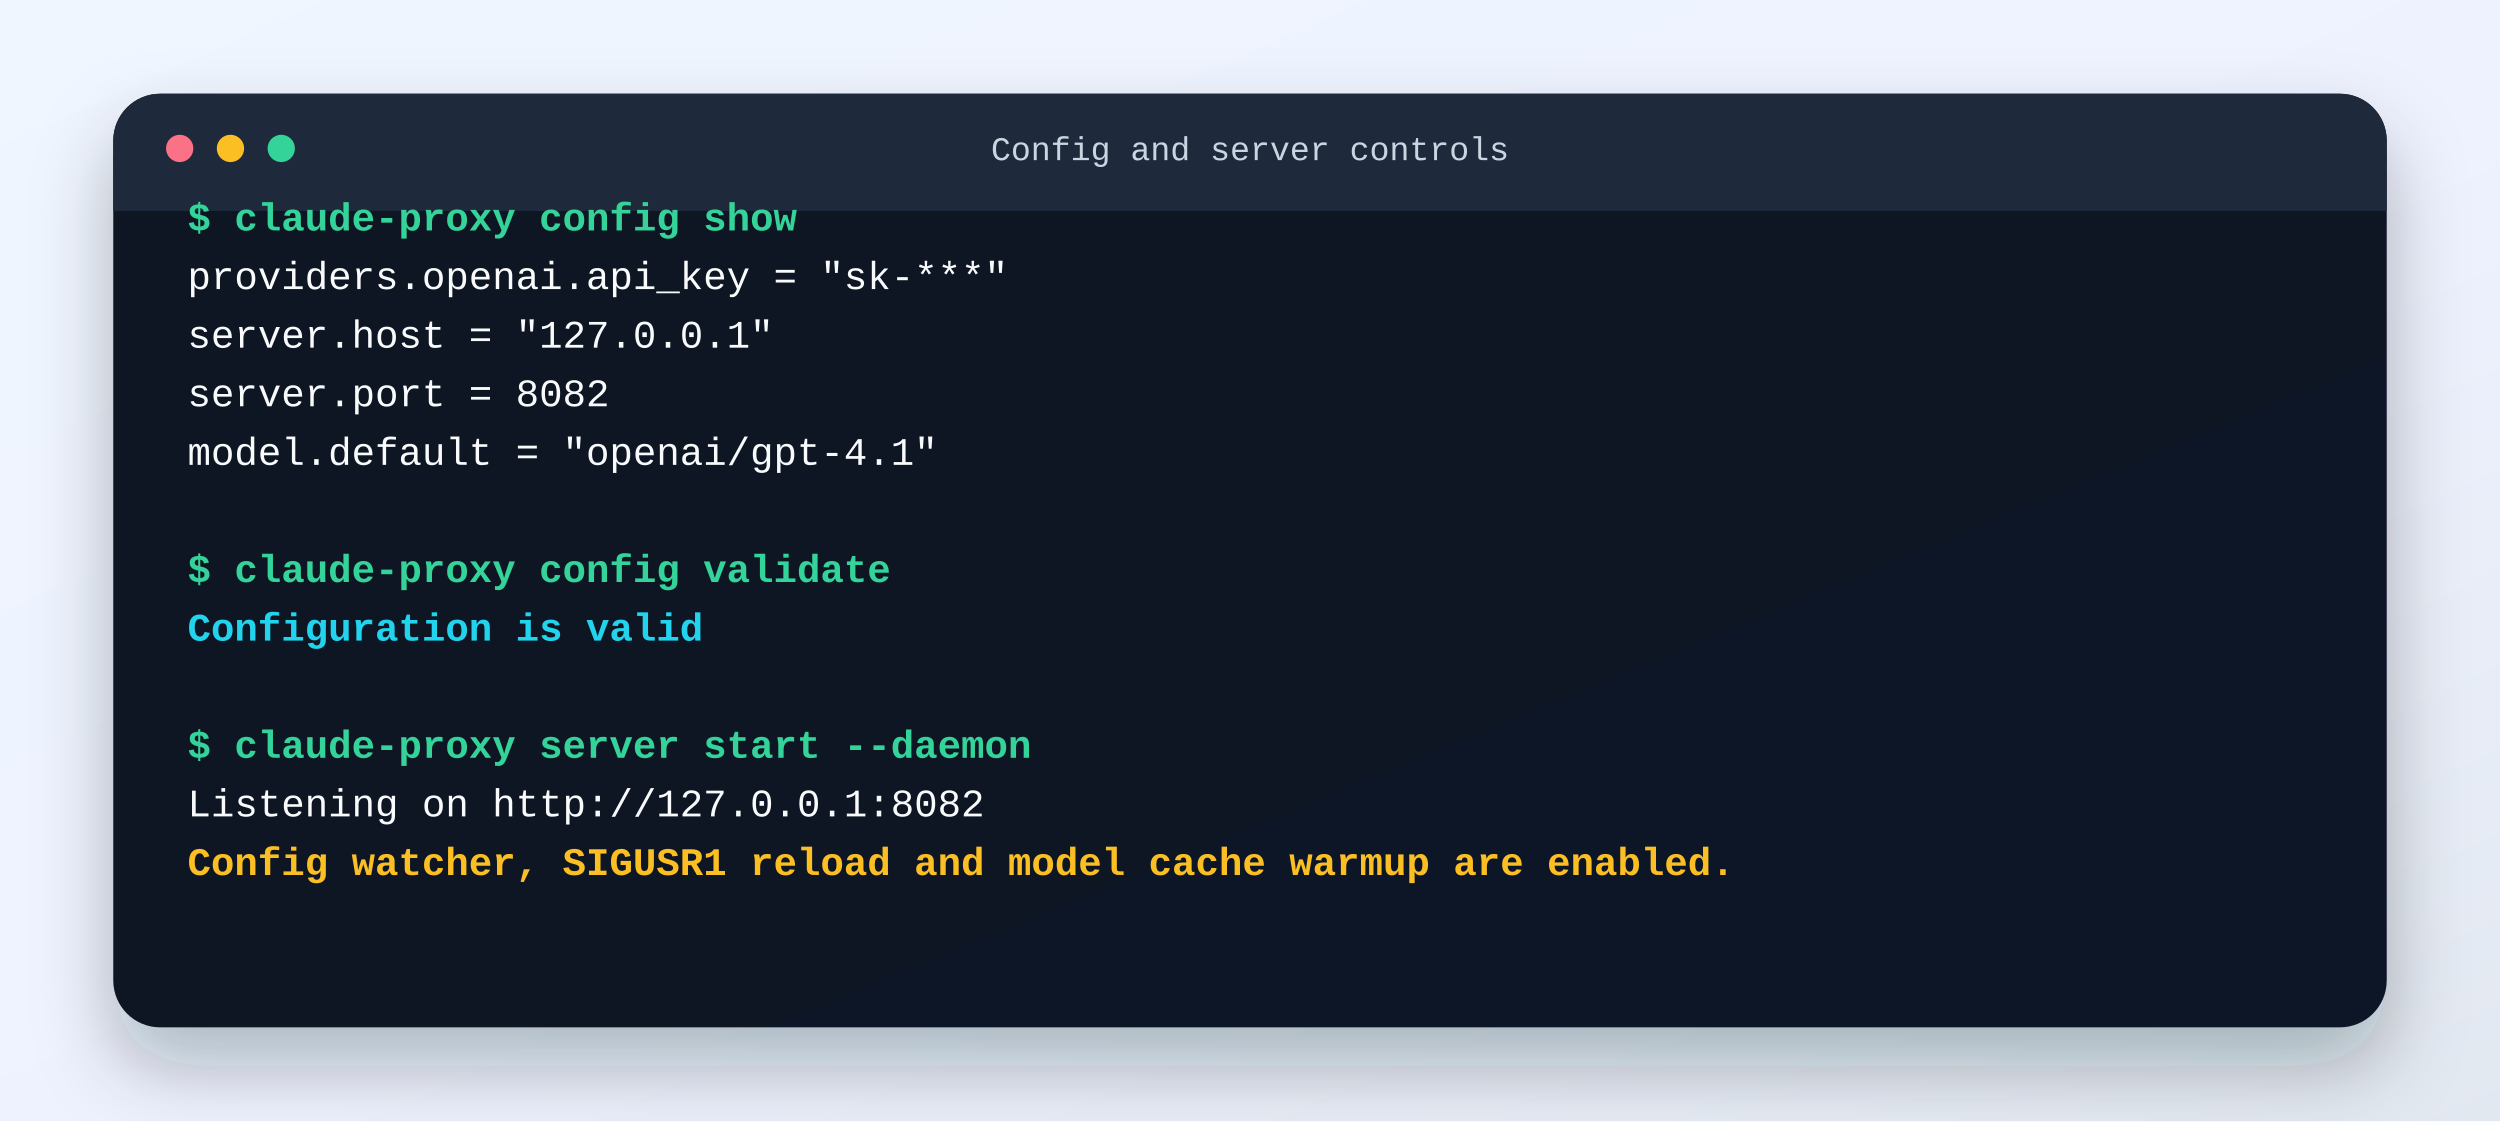
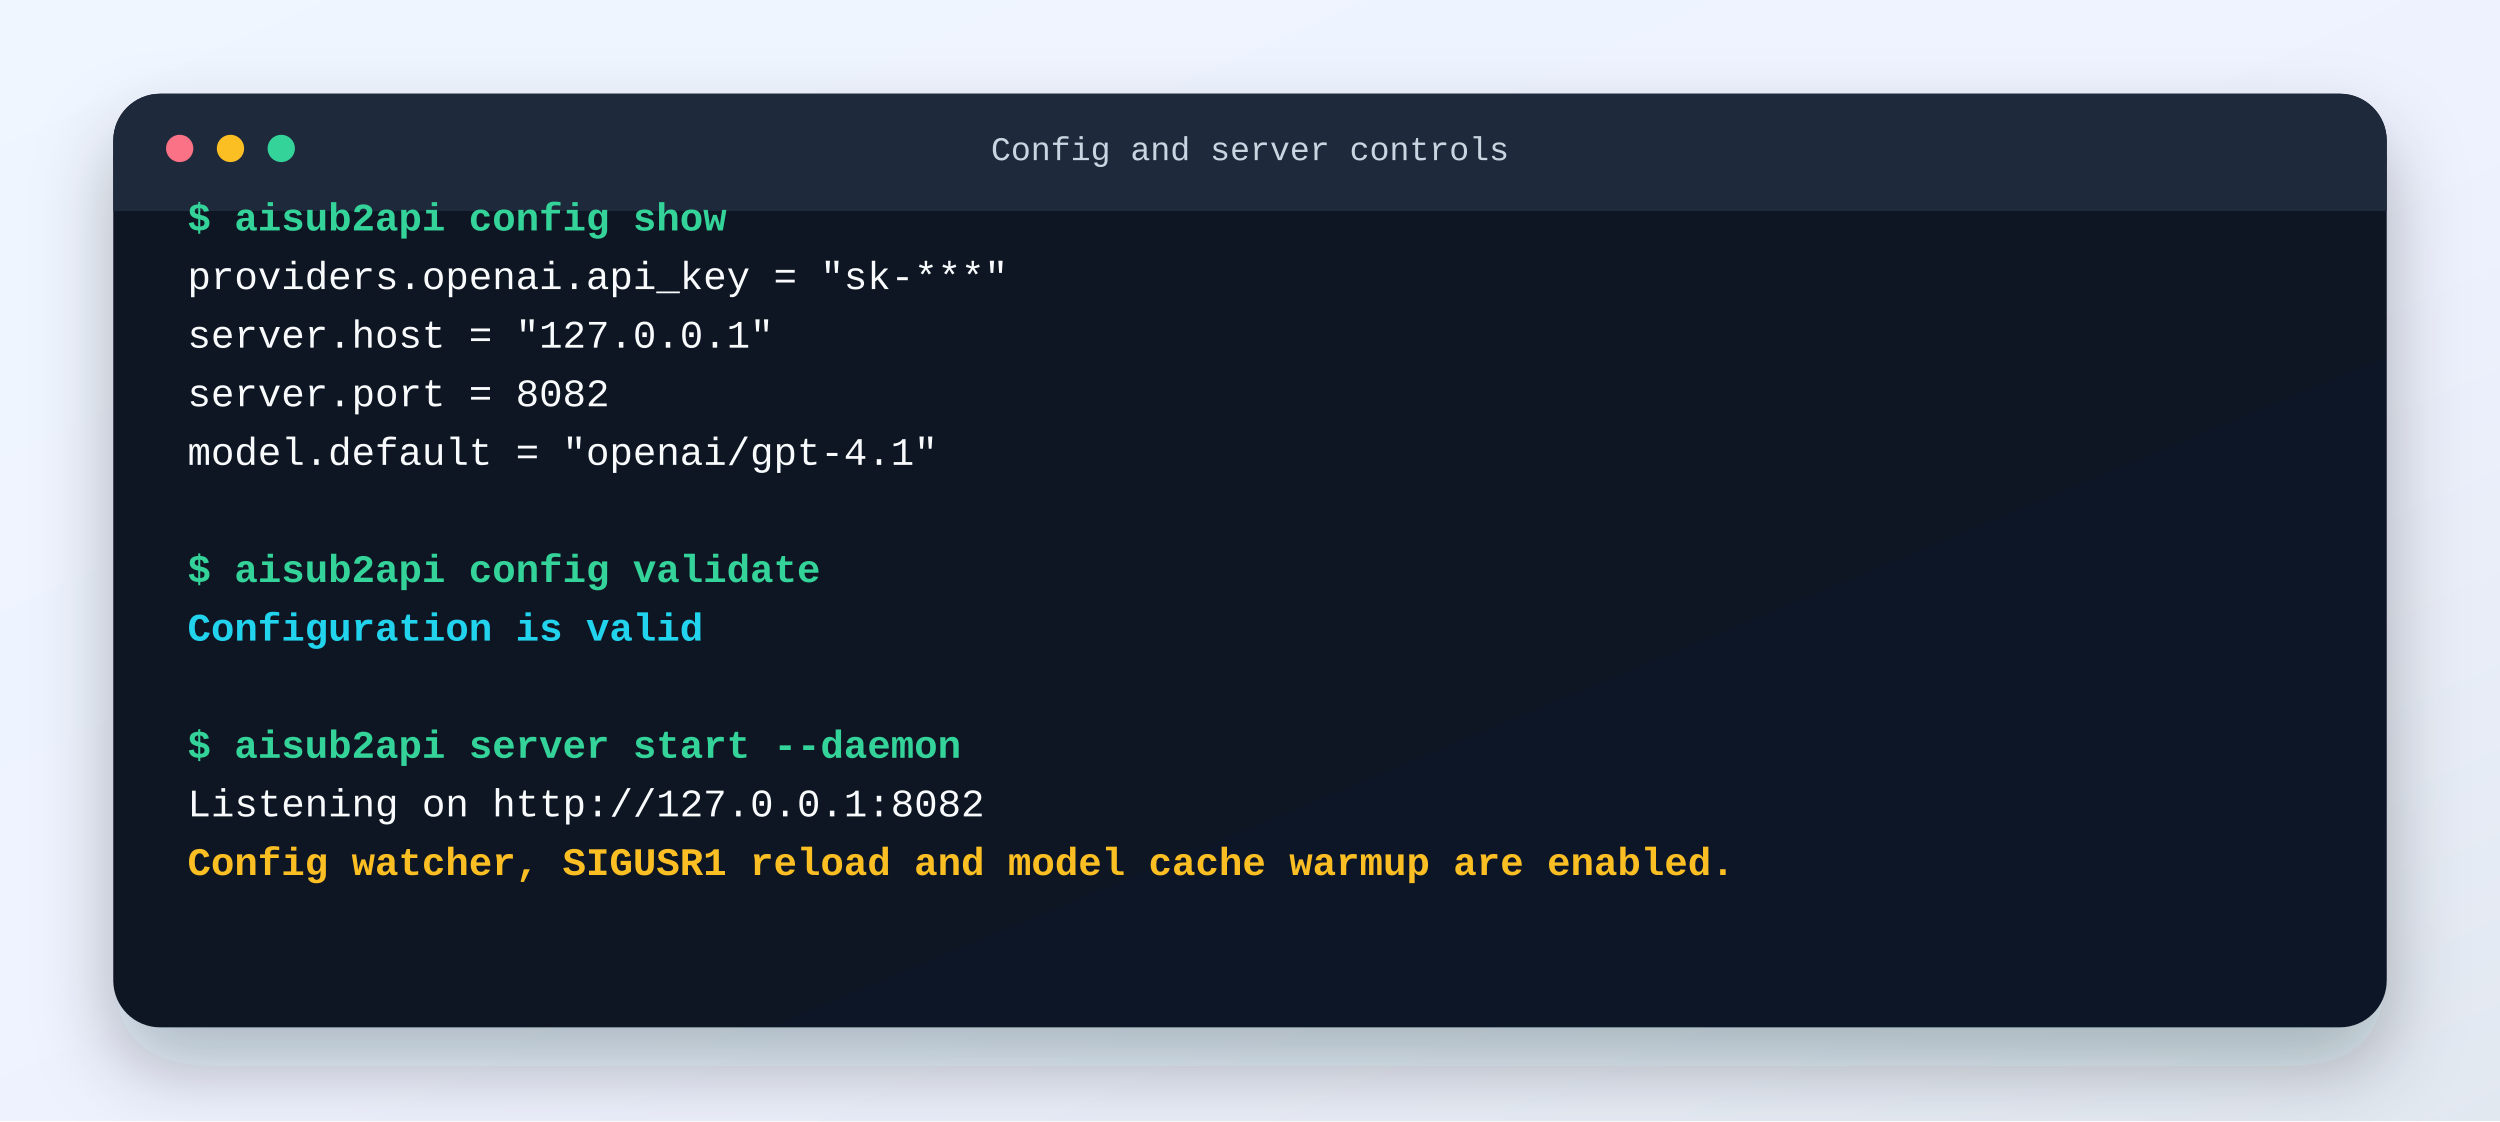
<svg xmlns="http://www.w3.org/2000/svg" width="1280" height="574" viewBox="0 0 1280 574" role="img" aria-labelledby="title desc">
  <defs>
    <linearGradient id="page" x1="0" x2="1" y1="0" y2="1">
      <stop offset="0%" stop-color="#eff6ff" />
      <stop offset="55%" stop-color="#eef2ff" />
      <stop offset="100%" stop-color="#e2e8f0" />
    </linearGradient>
    <linearGradient id="terminal" x1="0" x2="1" y1="0" y2="1">
      <stop offset="0%" stop-color="#0b1220" />
      <stop offset="100%" stop-color="#101827" />
    </linearGradient>
    <filter id="shadow" x="-20%" y="-20%" width="140%" height="140%">
      <feDropShadow dx="0" dy="20" stdDeviation="20" flood-color="#0f172a" flood-opacity="0.28" />
    </filter>
  </defs>
  <rect width="1280" height="574" rx="0" fill="url(#page)" />
  <rect x="58" y="48" width="1164" height="478" rx="24" fill="url(#terminal)" filter="url(#shadow)" />
  <rect x="58" y="48" width="1164" height="56" rx="24" fill="#1e293b" />
  <rect x="58" y="80" width="1164" height="28" fill="#1e293b" />
  <circle cx="92" cy="76" r="7" fill="#fb7185" />
  <circle cx="118" cy="76" r="7" fill="#fbbf24" />
  <circle cx="144" cy="76" r="7" fill="#34d399" />
  <text x="640" y="82" text-anchor="middle" fill="#cbd5e1" font-family="ui-monospace, SFMono-Regular, Menlo, Monaco, Consolas, 'Liberation Mono', monospace" font-size="17">Config and server controls</text>
-   <text x="96" y="118" fill="#34d399" font-family="ui-monospace, SFMono-Regular, Menlo, Monaco, Consolas, 'Liberation Mono', monospace" font-size="20" font-weight="700">$ claude-proxy config show</text>
+   <text x="96" y="118" fill="#34d399" font-family="ui-monospace, SFMono-Regular, Menlo, Monaco, Consolas, 'Liberation Mono', monospace" font-size="20" font-weight="700">$ aisub2api config show</text>
  <text x="96" y="148" fill="#f8fafc" font-family="ui-monospace, SFMono-Regular, Menlo, Monaco, Consolas, 'Liberation Mono', monospace" font-size="20" font-weight="400">providers.openai.api_key = "sk-***"</text>
  <text x="96" y="178" fill="#f8fafc" font-family="ui-monospace, SFMono-Regular, Menlo, Monaco, Consolas, 'Liberation Mono', monospace" font-size="20" font-weight="400">server.host = "127.0.0.1"</text>
  <text x="96" y="208" fill="#f8fafc" font-family="ui-monospace, SFMono-Regular, Menlo, Monaco, Consolas, 'Liberation Mono', monospace" font-size="20" font-weight="400">server.port = 8082</text>
  <text x="96" y="238" fill="#f8fafc" font-family="ui-monospace, SFMono-Regular, Menlo, Monaco, Consolas, 'Liberation Mono', monospace" font-size="20" font-weight="400">model.default = "openai/gpt-4.1"</text>
  <text x="96" y="268" fill="#dbeafe" font-family="ui-monospace, SFMono-Regular, Menlo, Monaco, Consolas, 'Liberation Mono', monospace" font-size="20" font-weight="400" />
-   <text x="96" y="298" fill="#34d399" font-family="ui-monospace, SFMono-Regular, Menlo, Monaco, Consolas, 'Liberation Mono', monospace" font-size="20" font-weight="700">$ claude-proxy config validate</text>
+   <text x="96" y="298" fill="#34d399" font-family="ui-monospace, SFMono-Regular, Menlo, Monaco, Consolas, 'Liberation Mono', monospace" font-size="20" font-weight="700">$ aisub2api config validate</text>
  <text x="96" y="328" fill="#22d3ee" font-family="ui-monospace, SFMono-Regular, Menlo, Monaco, Consolas, 'Liberation Mono', monospace" font-size="20" font-weight="700">Configuration is valid</text>
  <text x="96" y="358" fill="#dbeafe" font-family="ui-monospace, SFMono-Regular, Menlo, Monaco, Consolas, 'Liberation Mono', monospace" font-size="20" font-weight="400" />
-   <text x="96" y="388" fill="#34d399" font-family="ui-monospace, SFMono-Regular, Menlo, Monaco, Consolas, 'Liberation Mono', monospace" font-size="20" font-weight="700">$ claude-proxy server start --daemon</text>
+   <text x="96" y="388" fill="#34d399" font-family="ui-monospace, SFMono-Regular, Menlo, Monaco, Consolas, 'Liberation Mono', monospace" font-size="20" font-weight="700">$ aisub2api server start --daemon</text>
  <text x="96" y="418" fill="#f8fafc" font-family="ui-monospace, SFMono-Regular, Menlo, Monaco, Consolas, 'Liberation Mono', monospace" font-size="20" font-weight="400">Listening on http://127.0.0.1:8082</text>
  <text x="96" y="448" fill="#fbbf24" font-family="ui-monospace, SFMono-Regular, Menlo, Monaco, Consolas, 'Liberation Mono', monospace" font-size="20" font-weight="700">Config watcher, SIGUSR1 reload and model cache warmup are enabled.</text>
</svg>
